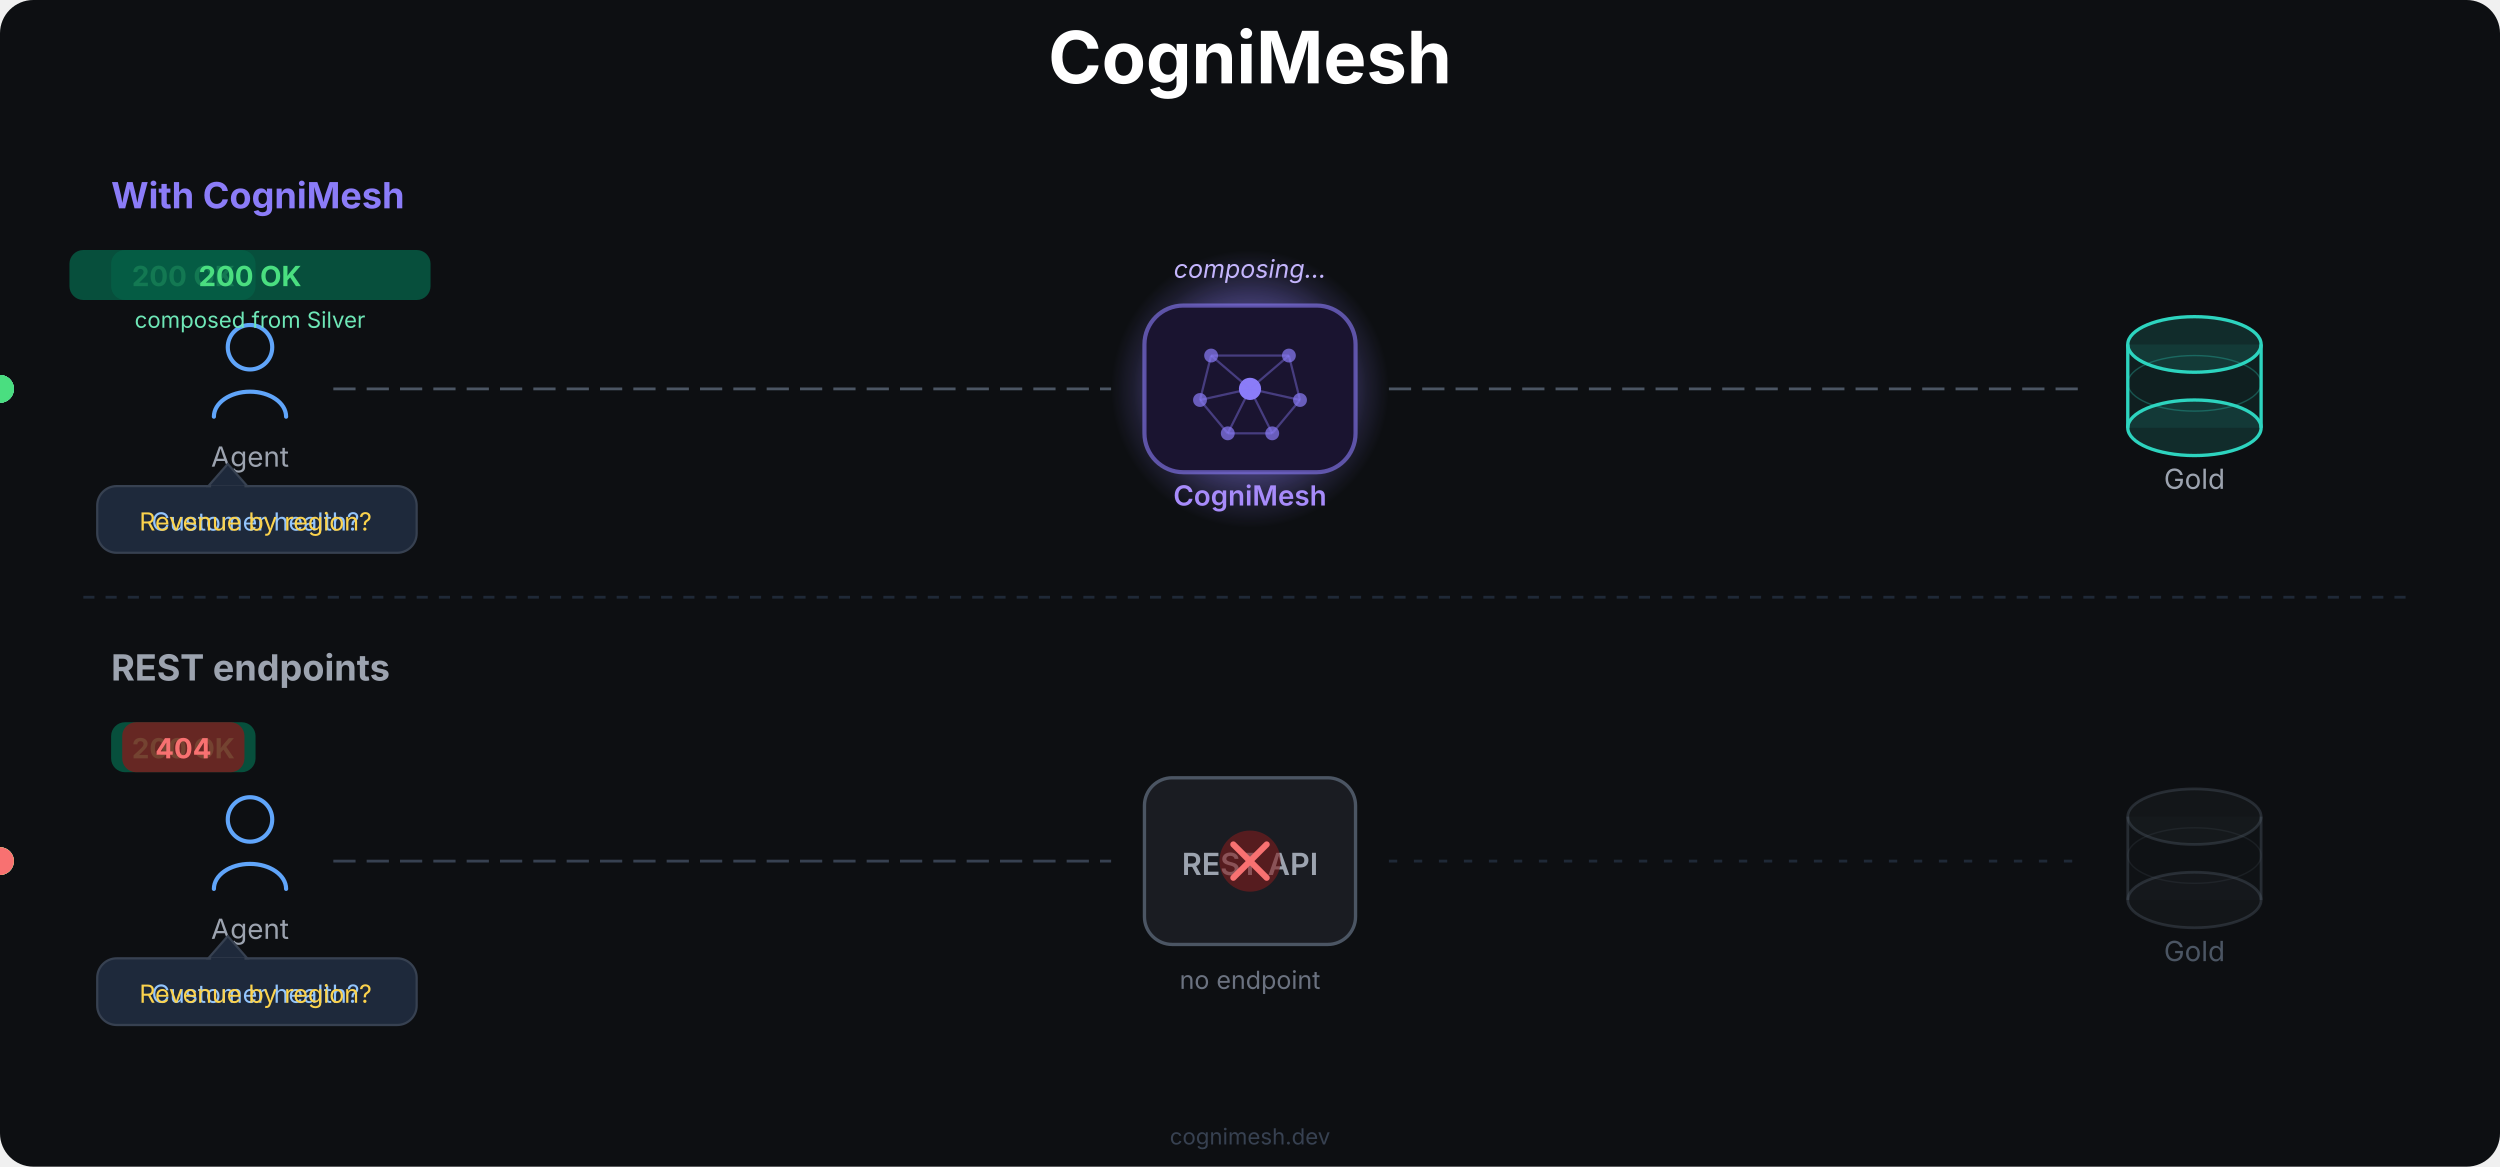
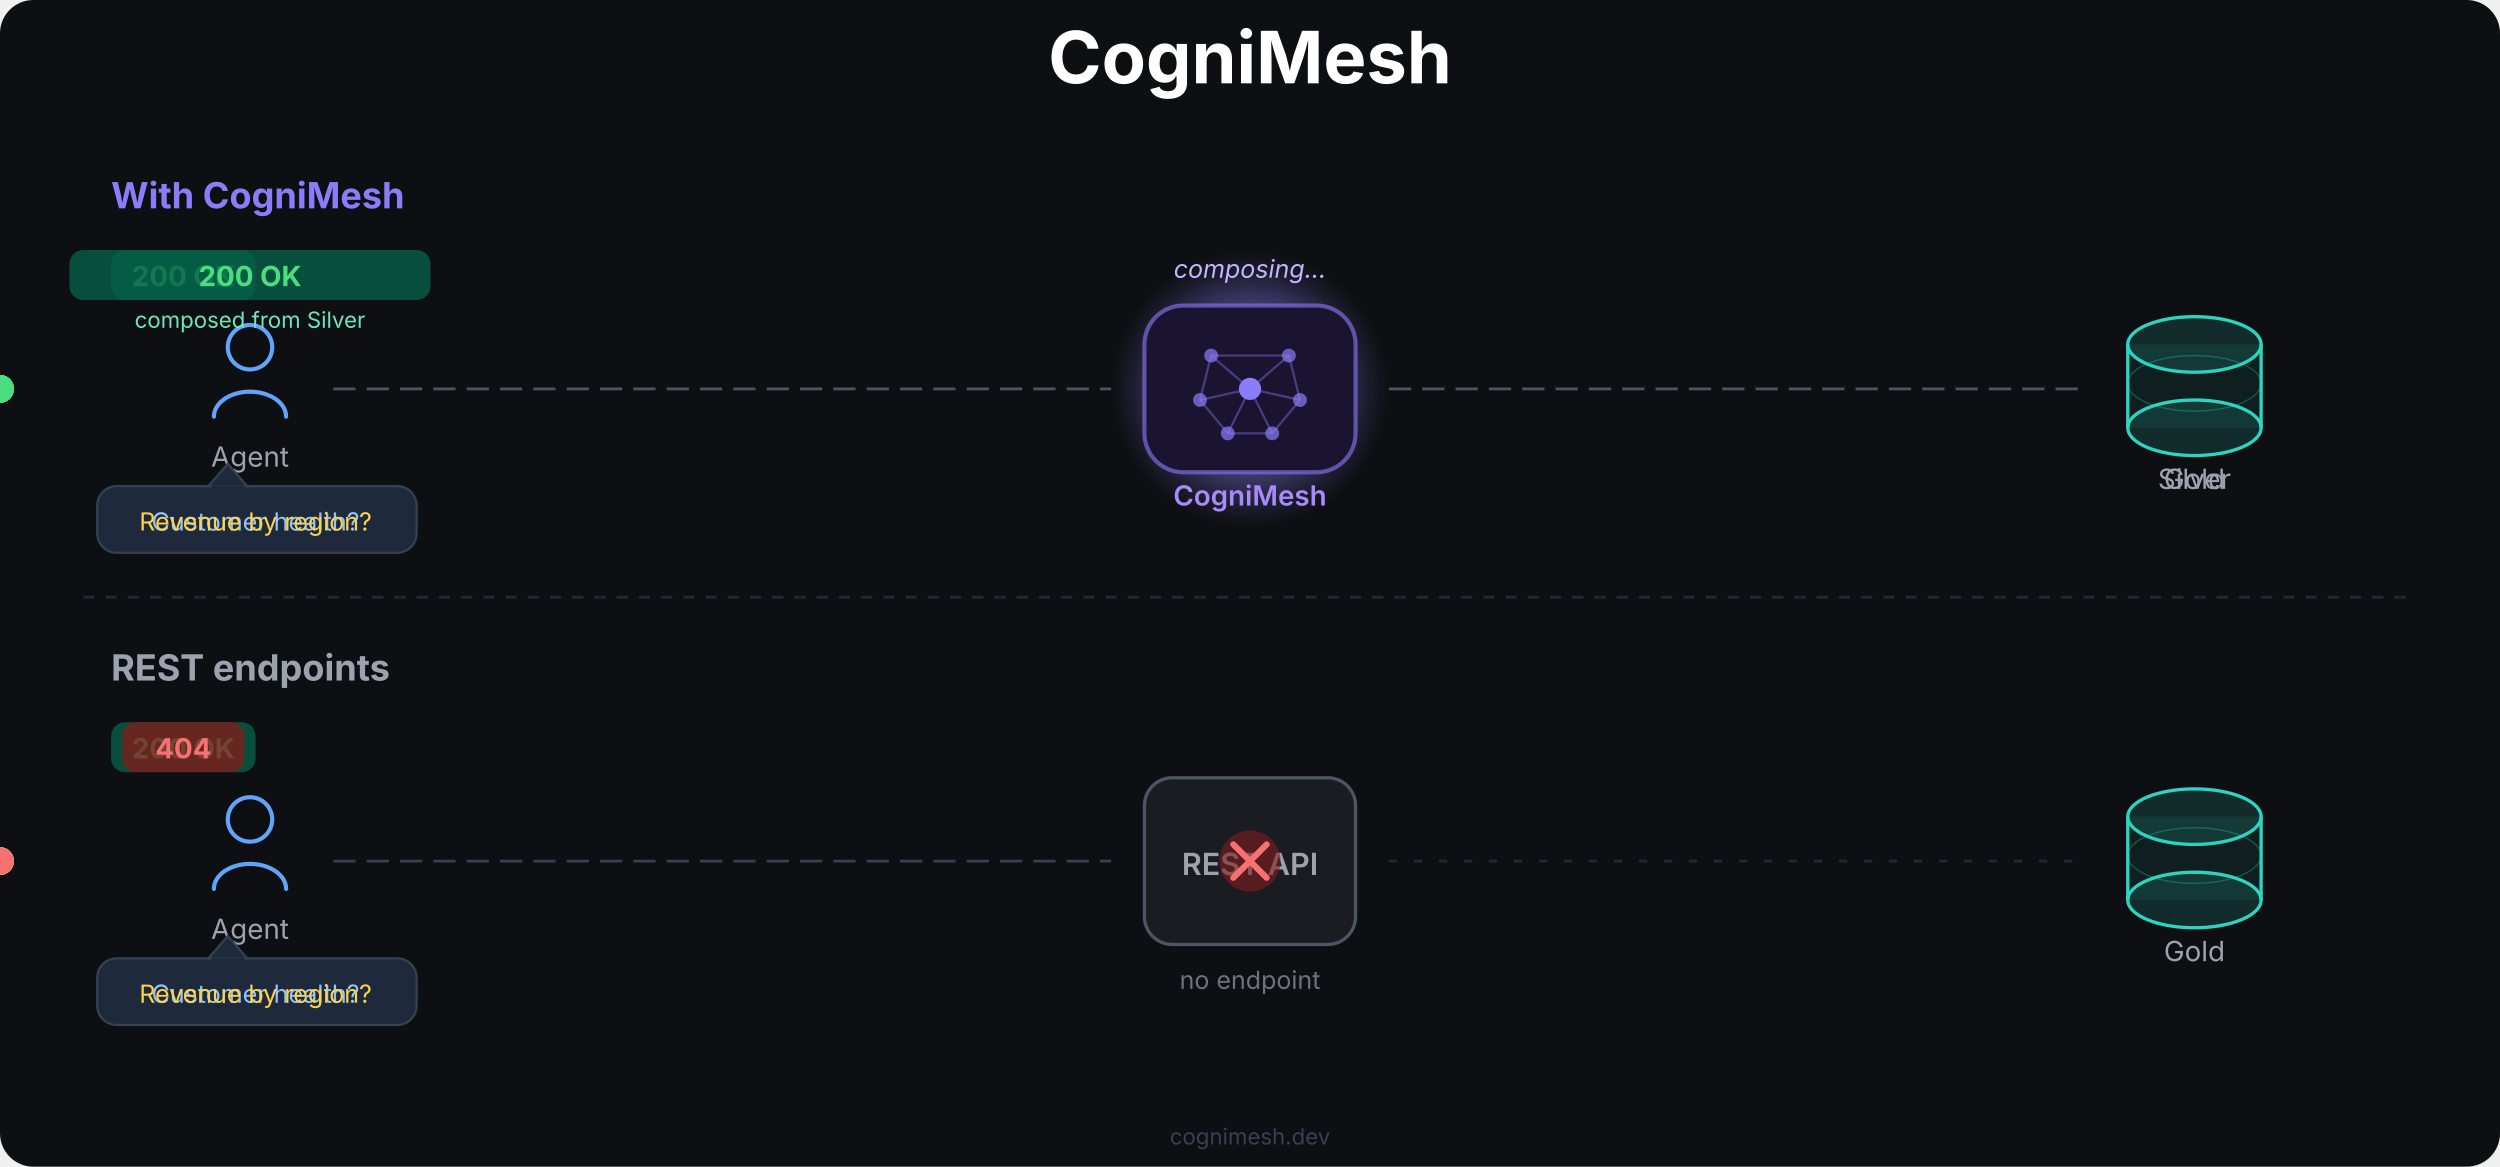
<svg xmlns="http://www.w3.org/2000/svg" viewBox="0 0 900 420" width="900" height="420">
  <defs>
    <radialGradient id="glowPurple" cx="50%" cy="50%" r="50%">
      <stop offset="0%" stop-color="#8b7cf8" stop-opacity="0.4" />
      <stop offset="100%" stop-color="#8b7cf8" stop-opacity="0" />
    </radialGradient>
    <radialGradient id="glowPurpleBright" cx="50%" cy="50%" r="50%">
      <stop offset="0%" stop-color="#8b7cf8" stop-opacity="0.8" />
      <stop offset="100%" stop-color="#8b7cf8" stop-opacity="0" />
    </radialGradient>
    <style>
      /* =============================================
         12s CYCLE: Act 1 (0-5s), transition (5-6s),
         Act 2 (6-11s), transition (11-12s)
         ============================================= */

      /* --- Speech bubble text switching --- */

      /* Text A: "Customer health?" — visible Act 1, hidden Act 2 */
      @keyframes textA {
        0%   { opacity: 0; }
        2%   { opacity: 1; }
        40%  { opacity: 1; }   /* 5/12 ~ 41% */
        43%  { opacity: 0; }
        100% { opacity: 0; }
      }
      .text-a { animation: textA 12s ease infinite; }

      /* Text B: "Revenue by region?" — hidden Act 1, visible Act 2 */
      @keyframes textB {
        0%   { opacity: 0; }
        48%  { opacity: 0; }   /* 6/12 = 50% */
        51%  { opacity: 1; }
        90%  { opacity: 1; }   /* 11/12 ~ 91% */
        93%  { opacity: 0; }
        100% { opacity: 0; }
      }
      .text-b { animation: textB 12s ease infinite; }
+ 
+       /* DB label switching: Gold in Act 1, Silver in Act 2 */
+       .db-label-gold { animation: textA 12s ease infinite; }
+       .db-label-silver { animation: textB 12s ease infinite; }

      /* Bottom row text with 0.2s offset = 1.67% */
      .text-a-bot { animation: textA 12s ease infinite; animation-delay: 0.2s; }
      .text-b-bot { animation: textB 12s ease infinite; animation-delay: 0.2s; }

      /* --- ACT 1: Top row dots (0s-5s) --- */

      /* Top request dot: agent(120) -&gt; hub(450), starts at 0.5s */
      @keyframes topReq1 {
        0%    { cx: 120; opacity: 0; }
        4%    { cx: 120; opacity: 1; }    /* 0.5s */
        16.6% { cx: 450; opacity: 1; }   /* 2.0s */
        17.5% { cx: 450; opacity: 0; }
        100%  { opacity: 0; }
      }
      .top-req1 { animation: topReq1 12s linear infinite; }

      /* Top pass-through dot: hub(450) -&gt; db(770), starts at 2.0s */
      @keyframes topPass1 {
        0%    { cx: 450; opacity: 0; }
        16.6% { cx: 450; opacity: 0; }   /* 2.0s */
        17%   { cx: 450; opacity: 1; }
        21%   { cx: 770; opacity: 1; }    /* 2.5s */
        22%   { cx: 770; opacity: 0; }
        100%  { opacity: 0; }
      }
      .top-pass1 { animation: topPass1 12s linear infinite; }

      /* Top response dot: db(770) -&gt; agent(120), starts at 2.5s */
      @keyframes topResp1 {
        0%    { cx: 770; opacity: 0; }
        21%   { cx: 770; opacity: 0; }    /* 2.5s */
        22%   { cx: 770; opacity: 1; }
        33%   { cx: 120; opacity: 1; }    /* 4.0s */
        34%   { cx: 120; opacity: 0; }
        100%  { opacity: 0; }
      }
      .top-resp1 { animation: topResp1 12s linear infinite; }

      /* Top 200 OK label — Act 1 */
      @keyframes topOk1 {
        0%    { opacity: 0; }
        33%   { opacity: 0; }   /* 4.0s */
        35%   { opacity: 1; }
        41%   { opacity: 1; }   /* 5.0s */
        43%   { opacity: 0; }
        100%  { opacity: 0; }
      }
      .top-ok1 { animation: topOk1 12s ease infinite; }

      /* --- ACT 1: Bottom row dots (offset 0.2s) --- */

      /* Bot request dot: agent(120) -&gt; rest(450), starts at 0.7s */
      @keyframes botReq1 {
        0%    { cx: 120; opacity: 0; }
        5.8%  { cx: 120; opacity: 1; }    /* 0.7s */
        18.3% { cx: 450; opacity: 1; }    /* 2.2s */
        19%   { cx: 450; opacity: 0; }
        100%  { opacity: 0; }
      }
      .bot-req1 { animation: botReq1 12s linear infinite; }

      /* Bot pass-through dot: rest(450) -&gt; db(770), starts at 2.2s */
      @keyframes botPass1 {
        0%    { cx: 450; opacity: 0; }
        18.3% { cx: 450; opacity: 0; }    /* 2.2s */
        19%   { cx: 450; opacity: 1; }
        23%   { cx: 770; opacity: 1; }    /* 2.7s */
        24%   { cx: 770; opacity: 0; }
        100%  { opacity: 0; }
      }
      .bot-pass1 { animation: botPass1 12s linear infinite; }

      /* Bot response dot: db(770) -&gt; agent(120), starts at 2.7s */
      @keyframes botResp1 {
        0%    { cx: 770; opacity: 0; }
        22.5% { cx: 770; opacity: 0; }    /* 2.7s */
        23%   { cx: 770; opacity: 1; }
        35%   { cx: 120; opacity: 1; }    /* 4.2s */
        36%   { cx: 120; opacity: 0; }
        100%  { opacity: 0; }
      }
      .bot-resp1 { animation: botResp1 12s linear infinite; }

      /* Bot 200 OK label — Act 1 */
      @keyframes botOk1 {
        0%    { opacity: 0; }
        35%   { opacity: 0; }   /* 4.2s */
        37%   { opacity: 1; }
        41%   { opacity: 1; }   /* 5.0s */
        43%   { opacity: 0; }
        100%  { opacity: 0; }
      }
      .bot-ok1 { animation: botOk1 12s ease infinite; }

      /* --- ACT 2: Top row dots (6s-11s) --- */

      /* Top request dot: agent(120) -&gt; hub(450), starts at 6.5s */
      @keyframes topReq2 {
        0%    { cx: 120; opacity: 0; }
        54%   { cx: 120; opacity: 0; }    /* 6.5s */
        55%   { cx: 120; opacity: 1; }
        62.5% { cx: 450; opacity: 1; }    /* 7.5s */
        63.5% { cx: 450; opacity: 0; }
        100%  { opacity: 0; }
      }
      .top-req2 { animation: topReq2 12s linear infinite; }

      /* Top composed query dot: hub(450) -&gt; db(770), starts at 8.0s */
      @keyframes topComposed2 {
        0%    { cx: 450; opacity: 0; }
        66.6% { cx: 450; opacity: 0; }    /* 8.0s */
        67%   { cx: 450; opacity: 1; }
        71%   { cx: 770; opacity: 1; }    /* 8.5s */
        72%   { cx: 770; opacity: 0; }
        100%  { opacity: 0; }
      }
      .top-composed2 { animation: topComposed2 12s linear infinite; }

      /* Top response dot: db(770) -&gt; agent(120), starts at 8.5s */
      @keyframes topResp2 {
        0%    { cx: 770; opacity: 0; }
        71%   { cx: 770; opacity: 0; }    /* 8.5s */
        72%   { cx: 770; opacity: 1; }
        79%   { cx: 120; opacity: 1; }    /* 9.5s */
        80%   { cx: 120; opacity: 0; }
        100%  { opacity: 0; }
      }
      .top-resp2 { animation: topResp2 12s linear infinite; }

      /* Top 200 OK + "composed from Silver" label — Act 2 */
      @keyframes topOk2 {
        0%    { opacity: 0; }
        79%   { opacity: 0; }   /* 9.5s */
        81%   { opacity: 1; }
        91%   { opacity: 1; }   /* 11s */
        93%   { opacity: 0; }
        100%  { opacity: 0; }
      }
      .top-ok2 { animation: topOk2 12s ease infinite; }

      /* "composing..." label near hub during Act 2 */
      @keyframes composingLabel {
        0%    { opacity: 0; }
        62.5% { opacity: 0; }   /* 7.5s */
        64%   { opacity: 1; }
        66.6% { opacity: 1; }   /* 8.0s */
        68%   { opacity: 0; }
        100%  { opacity: 0; }
      }
      .composing-label { animation: composingLabel 12s ease infinite; }

      /* Hub glow brighter during Act 2 composing (7.5s-8.0s) */
      @keyframes hubGlowAct2 {
        0%    { opacity: 0; }
        62.5% { opacity: 0; }
        64%   { opacity: 1; }
        68%   { opacity: 1; }
        70%   { opacity: 0; }
        100%  { opacity: 0; }
      }
      .hub-glow-bright { animation: hubGlowAct2 12s ease infinite; }

      /* --- ACT 2: Bottom row dots — FAILURE --- */

      /* Bot request dot: agent(120) -&gt; rest(450), starts at 6.7s */
      @keyframes botReq2 {
        0%    { cx: 120; opacity: 0; }
        55.8% { cx: 120; opacity: 0; }    /* 6.7s */
        56.5% { cx: 120; opacity: 1; }
        64%   { cx: 450; opacity: 1; }    /* 7.7s */
        65%   { cx: 450; opacity: 0; }
        100%  { opacity: 0; }
      }
      .bot-req2 { animation: botReq2 12s linear infinite; }

      /* Bot RED bounce dot: rest(450) -&gt; agent(120), starts at 7.7s */
      @keyframes botBounce2 {
        0%    { cx: 450; opacity: 0; }
        64%   { cx: 450; opacity: 0; }    /* 7.7s */
        65%   { cx: 460; opacity: 1; }    /* slight overshoot */
        66%   { cx: 450; opacity: 1; }    /* bounce */
        71%   { cx: 120; opacity: 0.5; }  /* 8.5s */
        72%   { cx: 120; opacity: 0; }
        100%  { opacity: 0; }
      }
      .bot-bounce2 { animation: botBounce2 12s linear infinite; }

      /* Bot 404 label — Act 2 */
      @keyframes bot404Act2 {
        0%    { opacity: 0; }
        71%   { opacity: 0; }   /* 8.5s */
        73%   { opacity: 1; }
        91%   { opacity: 1; }   /* 11s */
        93%   { opacity: 0; }
        100%  { opacity: 0; }
      }
      .bot-404-2 { animation: bot404Act2 12s ease infinite; }

      /* Red X at REST box — Act 2 */
      @keyframes redXAct2 {
        0%    { opacity: 0; }
        64%   { opacity: 0; }   /* 7.7s */
        66%   { opacity: 1; }
        91%   { opacity: 1; }
        93%   { opacity: 0; }
        100%  { opacity: 0; }
      }
      .bot-red-x2 { animation: redXAct2 12s ease infinite; }

      /* --- AMBIENT ANIMATIONS --- */

      /* Hub subtle pulse */
      @keyframes hubPulse {
        0%    { transform: scale(1); }
        50%   { transform: scale(1.03); }
        100%  { transform: scale(1); }
      }
      .hub-group {
        transform-origin: 450px 140px;
        animation: hubPulse 4s ease-in-out infinite;
      }

      /* Dashed line flow */
      @keyframes dashFlow {
        0%   { stroke-dashoffset: 20; }
        100% { stroke-dashoffset: 0; }
      }
      .flow-line {
        stroke-dasharray: 8 4;
        animation: dashFlow 1.5s linear infinite;
      }
      .flow-line-dim {
        stroke-dasharray: 8 4;
        animation: dashFlow 2s linear infinite;
      }

      /* Speech bubble gentle pulse */
      @keyframes bubblePulse {
        0%   { opacity: 0.9; }
        50%  { opacity: 1; }
        100% { opacity: 0.9; }
      }
      .speech-bubble { animation: bubblePulse 3s ease-in-out infinite; }

      /* Hub glow idle pulse */
      @keyframes hubGlowIdle {
        0%   { opacity: 0.25; }
        50%  { opacity: 0.4; }
        100% { opacity: 0.25; }
      }
      .hub-glow-idle { animation: hubGlowIdle 3s ease-in-out infinite; }
    </style>
  </defs>
  <rect width="900" height="420" fill="#0d0f12" rx="12" />
  <text x="450" y="30" font-family="system-ui, -apple-system, sans-serif" font-size="26" font-weight="700" fill="white" text-anchor="middle">CogniMesh</text>
  <line x1="30" y1="215" x2="870" y2="215" stroke="#1f2937" stroke-width="1" stroke-dasharray="4 4" />
  <text x="40" y="75" font-family="system-ui, -apple-system, sans-serif" font-size="13" font-weight="700" fill="#8b7cf8">With CogniMesh</text>
  <circle cx="90" cy="125" r="8" fill="none" stroke="#60a5fa" stroke-width="1.5" />
  <path d="M77,150 a13,9 0 0,1 26,0" fill="none" stroke="#60a5fa" stroke-width="1.5" stroke-linecap="round" />
  <text x="90" y="168" font-family="system-ui, -apple-system, sans-serif" font-size="10" fill="#9ca3af" text-anchor="middle">Agent</text>
  <g class="speech-bubble">
    <rect x="35" y="175" width="115" height="24" rx="7" fill="#1e293b" stroke="#374151" stroke-width="0.8" />
    <polygon points="75,175 82,167 89,175" fill="#1e293b" stroke="#374151" stroke-width="0.8" />
    <line x1="76" y1="175.5" x2="88" y2="175.5" stroke="#1e293b" stroke-width="1.5" />
    <text x="92" y="191" font-family="system-ui, -apple-system, sans-serif" font-size="9" fill="#93c5fd" text-anchor="middle" class="text-a">Customer health?</text>
    <text x="92" y="191" font-family="system-ui, -apple-system, sans-serif" font-size="9" fill="#fcd34d" text-anchor="middle" class="text-b">Revenue by region?</text>
  </g>
  <line x1="120" y1="140" x2="400" y2="140" stroke="#4b5563" stroke-width="1" class="flow-line" />
  <line x1="500" y1="140" x2="750" y2="140" stroke="#4b5563" stroke-width="1" class="flow-line" />
  <g class="hub-group">
    <circle cx="450" cy="140" r="42" fill="url(#glowPurple)" class="hub-glow-idle" />
    <circle cx="450" cy="140" r="50" fill="url(#glowPurpleBright)" class="hub-glow-bright" />
    <rect x="412" y="110" width="76" height="60" rx="14" fill="#1a1430" stroke="#8b7cf8" stroke-width="1.5" stroke-opacity="0.6" />
    <circle cx="450" cy="140" r="4" fill="#8b7cf8" />
    <circle cx="436" cy="128" r="2.5" fill="#8b7cf8" fill-opacity="0.7" />
    <circle cx="464" cy="128" r="2.5" fill="#8b7cf8" fill-opacity="0.7" />
    <circle cx="432" cy="144" r="2.5" fill="#8b7cf8" fill-opacity="0.7" />
    <circle cx="468" cy="144" r="2.5" fill="#8b7cf8" fill-opacity="0.7" />
    <circle cx="442" cy="156" r="2.5" fill="#8b7cf8" fill-opacity="0.7" />
    <circle cx="458" cy="156" r="2.5" fill="#8b7cf8" fill-opacity="0.7" />
    <g stroke="#8b7cf8" stroke-width="0.8" stroke-opacity="0.4">
      <line x1="450" y1="140" x2="436" y2="128" />
      <line x1="450" y1="140" x2="464" y2="128" />
      <line x1="450" y1="140" x2="432" y2="144" />
      <line x1="450" y1="140" x2="468" y2="144" />
      <line x1="450" y1="140" x2="442" y2="156" />
      <line x1="450" y1="140" x2="458" y2="156" />
      <line x1="436" y1="128" x2="464" y2="128" />
      <line x1="464" y1="128" x2="468" y2="144" />
      <line x1="468" y1="144" x2="458" y2="156" />
      <line x1="458" y1="156" x2="442" y2="156" />
      <line x1="442" y1="156" x2="432" y2="144" />
      <line x1="432" y1="144" x2="436" y2="128" />
    </g>
  </g>
  <text x="450" y="182" font-family="system-ui, -apple-system, sans-serif" font-size="10" fill="#a78bfa" text-anchor="middle" font-weight="600">CogniMesh</text>
  <text x="450" y="100" font-family="system-ui, -apple-system, sans-serif" font-size="9" fill="#c4b5fd" text-anchor="middle" font-style="italic" class="composing-label">composing...</text>
  <ellipse cx="790" cy="124" rx="24" ry="10" fill="#2dd4bf" fill-opacity="0.15" stroke="#2dd4bf" stroke-width="1.2" />
  <rect x="766" y="124" width="48" height="30" fill="#2dd4bf" fill-opacity="0.08" stroke="none" />
  <ellipse cx="790" cy="154" rx="24" ry="10" fill="#2dd4bf" fill-opacity="0.15" stroke="#2dd4bf" stroke-width="1.2" />
  <line x1="766" y1="124" x2="766" y2="154" stroke="#2dd4bf" stroke-width="1.2" />
  <line x1="814" y1="124" x2="814" y2="154" stroke="#2dd4bf" stroke-width="1.2" />
  <ellipse cx="790" cy="138" rx="24" ry="10" fill="none" stroke="#2dd4bf" stroke-width="0.5" stroke-opacity="0.3" />
-   <text x="790" y="176" font-family="system-ui, -apple-system, sans-serif" font-size="10" fill="#9ca3af" text-anchor="middle">Gold</text>
+   <text x="790" y="176" font-family="system-ui, -apple-system, sans-serif" font-size="10" fill="#9ca3af" text-anchor="middle" class="db-label-gold">Gold</text>
+   <text x="790" y="176" font-family="system-ui, -apple-system, sans-serif" font-size="10" fill="#9ca3af" text-anchor="middle" class="db-label-silver">Silver</text>
  <circle cy="140" r="5" fill="#60a5fa" class="top-req1" />
  <circle cy="140" r="5" fill="#2dd4bf" class="top-pass1" />
  <circle cy="140" r="5" fill="#4ade80" class="top-resp1" />
  <g class="top-ok1">
    <rect x="40" y="90" width="52" height="18" rx="5" fill="#065f46" fill-opacity="0.8" />
    <text x="66" y="103" font-family="system-ui, -apple-system, sans-serif" font-size="10" fill="#4ade80" text-anchor="middle" font-weight="700">200 OK</text>
  </g>
  <circle cy="140" r="5" fill="#fcd34d" class="top-req2" />
  <circle cy="140" r="5" fill="#2dd4bf" class="top-composed2" />
  <circle cy="140" r="5" fill="#4ade80" class="top-resp2" />
  <g class="top-ok2">
    <rect x="25" y="90" width="130" height="18" rx="5" fill="#065f46" fill-opacity="0.8" />
    <text x="90" y="103" font-family="system-ui, -apple-system, sans-serif" font-size="10" fill="#4ade80" text-anchor="middle" font-weight="700">200 OK</text>
    <text x="90" y="118" font-family="system-ui, -apple-system, sans-serif" font-size="8" fill="#6ee7b7" text-anchor="middle">composed from Silver</text>
  </g>
  <text x="40" y="245" font-family="system-ui, -apple-system, sans-serif" font-size="13" font-weight="700" fill="#9ca3af">REST endpoints</text>
  <circle cx="90" cy="295" r="8" fill="none" stroke="#60a5fa" stroke-width="1.5" />
  <path d="M77,320 a13,9 0 0,1 26,0" fill="none" stroke="#60a5fa" stroke-width="1.5" stroke-linecap="round" />
  <text x="90" y="338" font-family="system-ui, -apple-system, sans-serif" font-size="10" fill="#9ca3af" text-anchor="middle">Agent</text>
  <g class="speech-bubble" style="animation-delay: 0.5s">
    <rect x="35" y="345" width="115" height="24" rx="7" fill="#1e293b" stroke="#374151" stroke-width="0.8" />
    <polygon points="75,345 82,337 89,345" fill="#1e293b" stroke="#374151" stroke-width="0.8" />
    <line x1="76" y1="345.5" x2="88" y2="345.5" stroke="#1e293b" stroke-width="1.5" />
    <text x="92" y="361" font-family="system-ui, -apple-system, sans-serif" font-size="9" fill="#93c5fd" text-anchor="middle" class="text-a-bot">Customer health?</text>
    <text x="92" y="361" font-family="system-ui, -apple-system, sans-serif" font-size="9" fill="#fcd34d" text-anchor="middle" class="text-b-bot">Revenue by region?</text>
  </g>
  <line x1="120" y1="310" x2="400" y2="310" stroke="#374151" stroke-width="1" class="flow-line-dim" />
  <line x1="500" y1="310" x2="750" y2="310" stroke="#1f2937" stroke-width="1" stroke-dasharray="3 6" />
  <rect x="412" y="280" width="76" height="60" rx="10" fill="#1a1c22" stroke="#4b5563" stroke-width="1.2" />
  <text x="450" y="315" font-family="system-ui, -apple-system, sans-serif" font-size="11" fill="#9ca3af" text-anchor="middle" font-weight="600">REST API</text>
  <g class="bot-red-x2">
    <circle cx="450" cy="310" r="11" fill="#7f1d1d" fill-opacity="0.6" />
    <path d="M444,304 L456,316" stroke="#f87171" stroke-width="2.2" stroke-linecap="round" />
    <path d="M456,304 L444,316" stroke="#f87171" stroke-width="2.2" stroke-linecap="round" />
  </g>
  <text x="450" y="356" font-family="system-ui, -apple-system, sans-serif" font-size="9" fill="#6b7280" text-anchor="middle" class="bot-404-2">no endpoint</text>
-   <ellipse cx="790" cy="294" rx="24" ry="10" fill="#4b5563" fill-opacity="0.1" stroke="#4b5563" stroke-width="1" stroke-opacity="0.4" />
-   <rect x="766" y="294" width="48" height="30" fill="#4b5563" fill-opacity="0.05" stroke="none" />
-   <ellipse cx="790" cy="324" rx="24" ry="10" fill="#4b5563" fill-opacity="0.1" stroke="#4b5563" stroke-width="1" stroke-opacity="0.4" />
-   <line x1="766" y1="294" x2="766" y2="324" stroke="#4b5563" stroke-width="1" stroke-opacity="0.4" />
-   <line x1="814" y1="294" x2="814" y2="324" stroke="#4b5563" stroke-width="1" stroke-opacity="0.4" />
-   <ellipse cx="790" cy="308" rx="24" ry="10" fill="none" stroke="#4b5563" stroke-width="0.5" stroke-opacity="0.2" />
-   <text x="790" y="346" font-family="system-ui, -apple-system, sans-serif" font-size="10" fill="#4b5563" text-anchor="middle">Gold</text>
+   <ellipse cx="790" cy="294" rx="24" ry="10" fill="#2dd4bf" fill-opacity="0.15" stroke="#2dd4bf" stroke-width="1.2" />
+   <rect x="766" y="294" width="48" height="30" fill="#2dd4bf" fill-opacity="0.08" stroke="none" />
+   <ellipse cx="790" cy="324" rx="24" ry="10" fill="#2dd4bf" fill-opacity="0.15" stroke="#2dd4bf" stroke-width="1.2" />
+   <line x1="766" y1="294" x2="766" y2="324" stroke="#2dd4bf" stroke-width="1.2" />
+   <line x1="814" y1="294" x2="814" y2="324" stroke="#2dd4bf" stroke-width="1.2" />
+   <ellipse cx="790" cy="308" rx="24" ry="10" fill="none" stroke="#2dd4bf" stroke-width="0.5" stroke-opacity="0.3" />
+   <text x="790" y="346" font-family="system-ui, -apple-system, sans-serif" font-size="10" fill="#9ca3af" text-anchor="middle">Gold</text>
  <circle cy="310" r="5" fill="#60a5fa" class="bot-req1" />
  <circle cy="310" r="5" fill="#60a5fa" class="bot-pass1" />
  <circle cy="310" r="5" fill="#4ade80" class="bot-resp1" />
  <g class="bot-ok1">
    <rect x="40" y="260" width="52" height="18" rx="5" fill="#065f46" fill-opacity="0.8" />
    <text x="66" y="273" font-family="system-ui, -apple-system, sans-serif" font-size="10" fill="#4ade80" text-anchor="middle" font-weight="700">200 OK</text>
  </g>
  <circle cy="310" r="5" fill="#fcd34d" class="bot-req2" />
  <circle cy="310" r="5" fill="#f87171" class="bot-bounce2" />
  <g class="bot-404-2">
    <rect x="44" y="260" width="44" height="18" rx="5" fill="#7f1d1d" fill-opacity="0.8" />
    <text x="66" y="273" font-family="system-ui, -apple-system, sans-serif" font-size="10" fill="#f87171" text-anchor="middle" font-weight="700">404</text>
  </g>
  <text x="450" y="412" font-family="system-ui, -apple-system, sans-serif" font-size="8" fill="#374151" text-anchor="middle">cognimesh.dev</text>
</svg>
